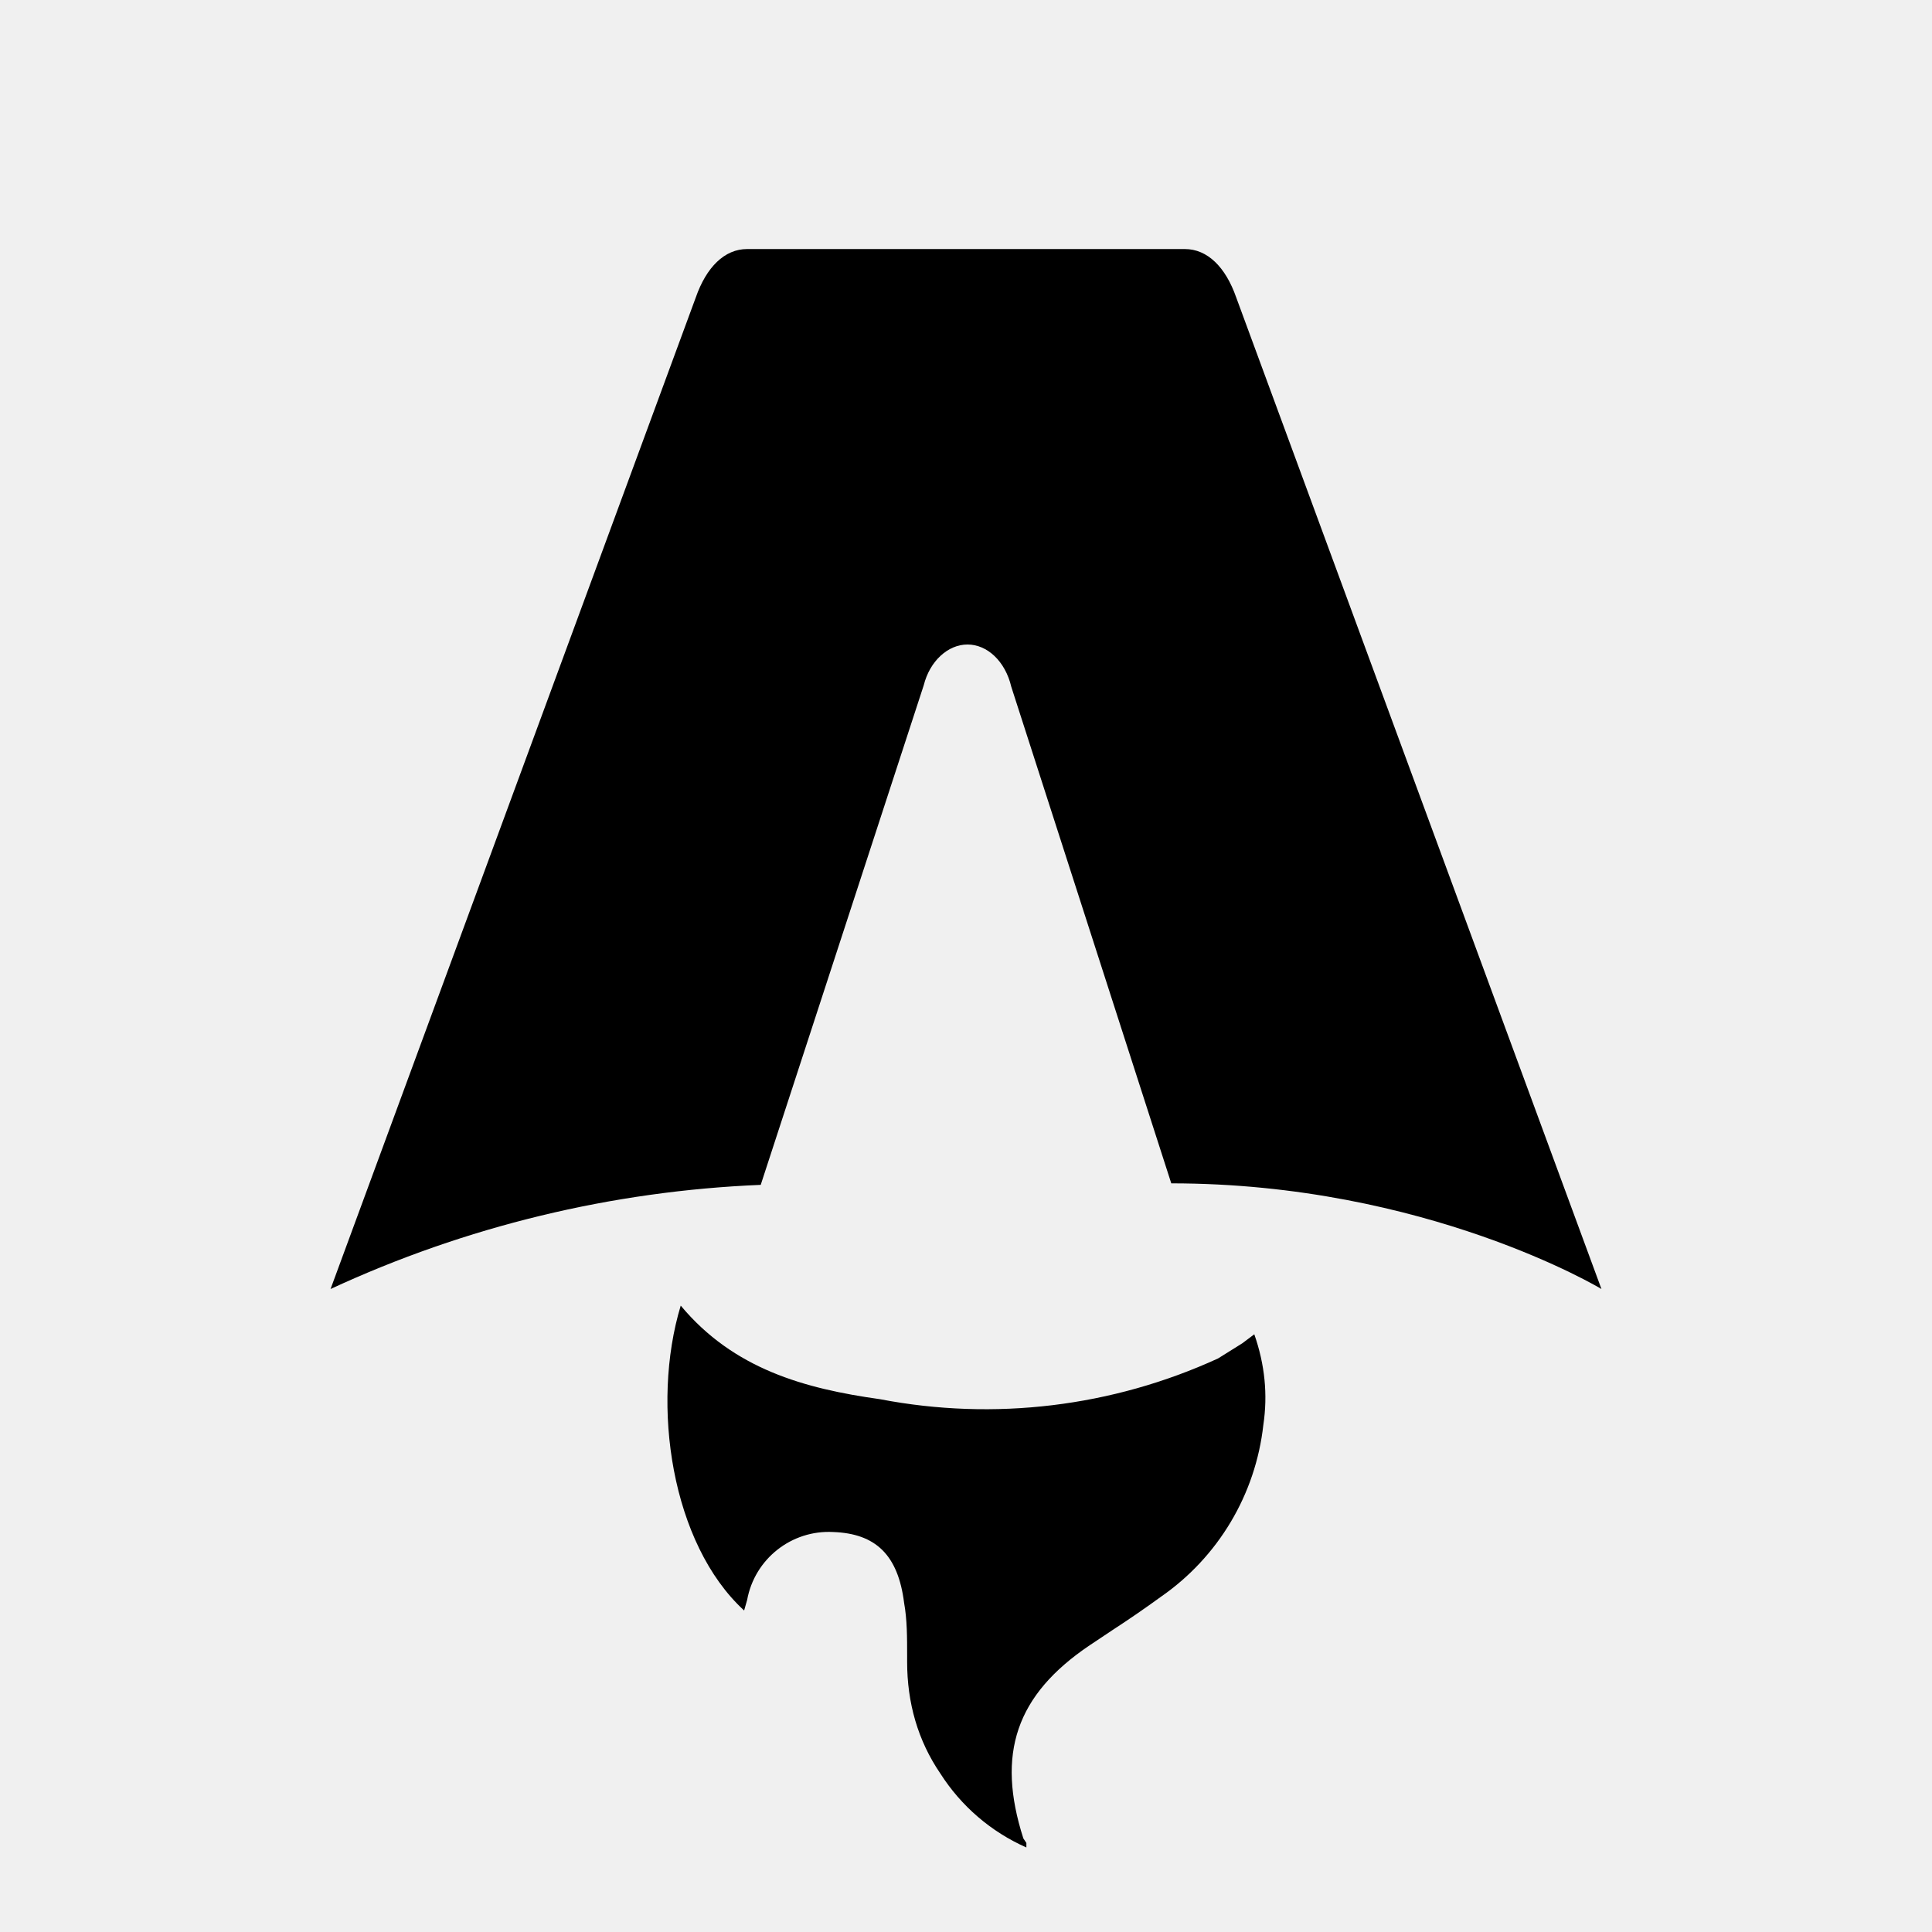
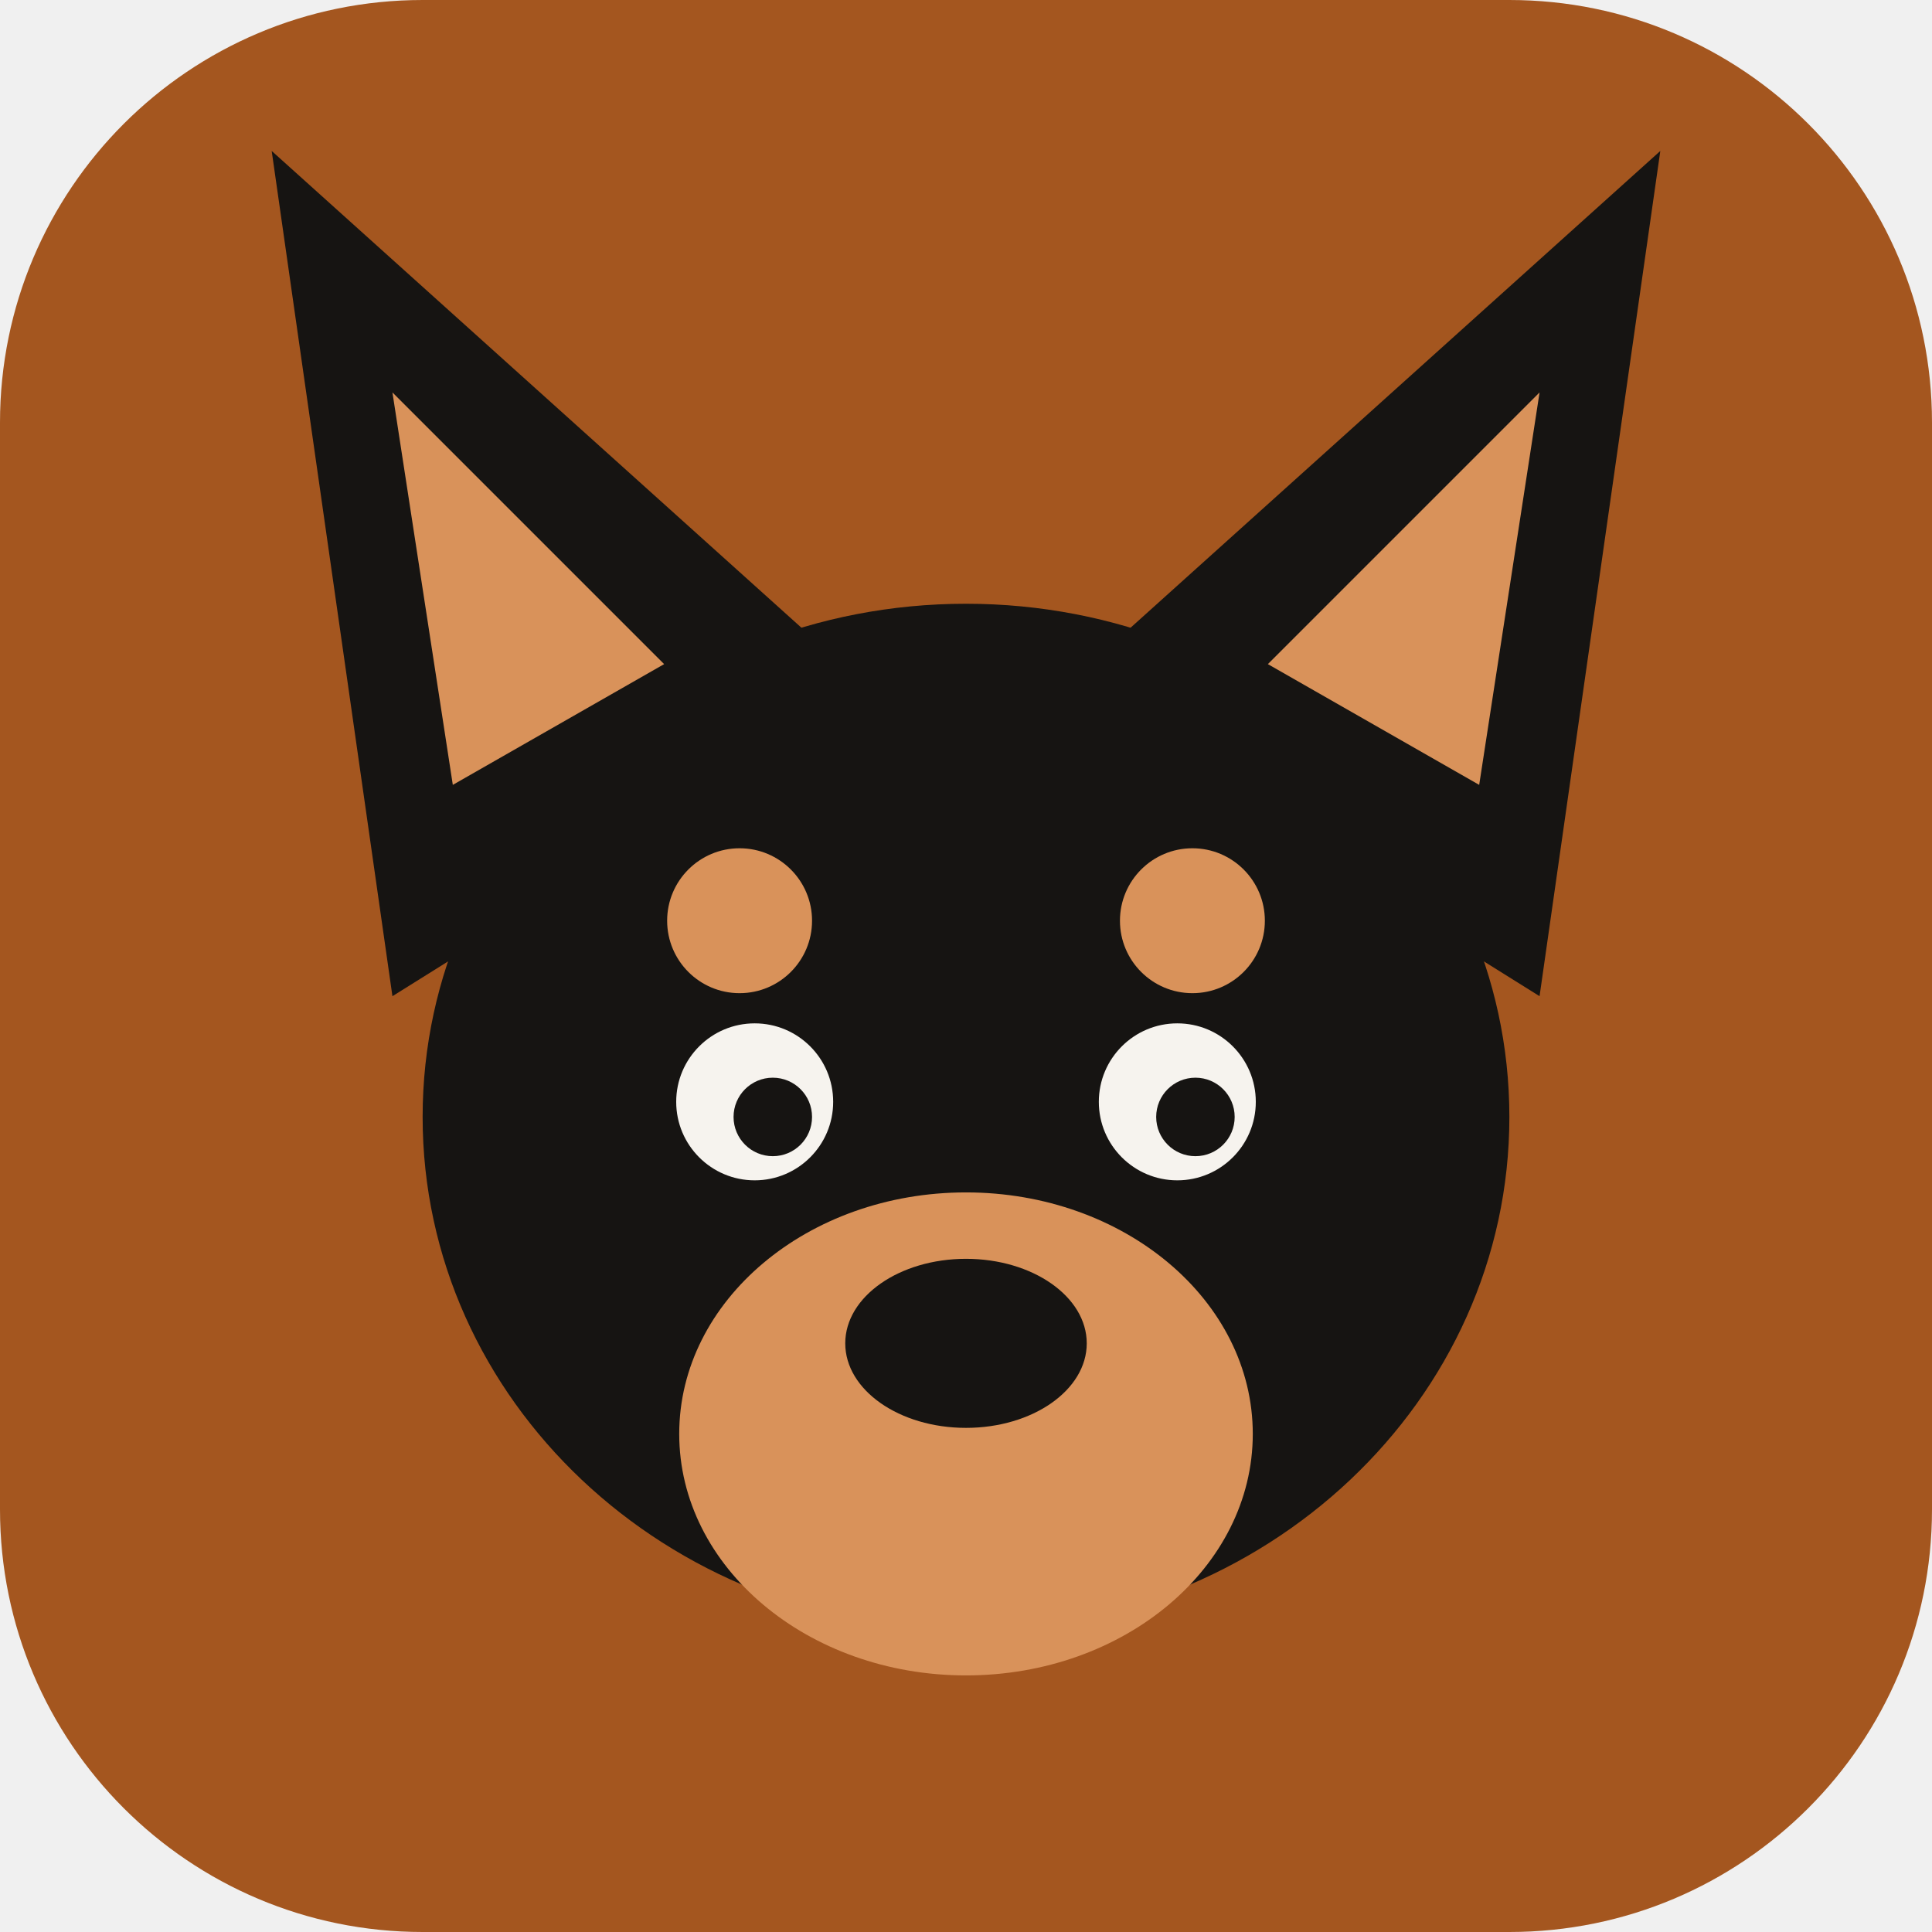
- <svg xmlns="http://www.w3.org/2000/svg" fill="none" viewBox="0 0 128 128">
-   <path d="M50.4 78.5a75.1 75.1 0 0 0-28.5 6.9l24.2-65.7c.7-2 1.9-3.2 3.4-3.2h29c1.5 0 2.7 1.2 3.4 3.2l24.2 65.7s-11.6-7-28.5-7L67 45.5c-.4-1.7-1.6-2.8-2.9-2.8-1.3 0-2.5 1.1-2.9 2.7L50.4 78.5Zm-1.1 28.2Zm-4.2-20.2c-2 6.6-.6 15.8 4.2 20.2a17.5 17.5 0 0 1 .2-.7 5.5 5.5 0 0 1 5.7-4.5c2.8.1 4.3 1.5 4.7 4.7.2 1.1.2 2.3.2 3.5v.4c0 2.7.7 5.2 2.2 7.4a13 13 0 0 0 5.7 4.9v-.3l-.2-.3c-1.8-5.6-.5-9.5 4.4-12.8l1.5-1a73 73 0 0 0 3.2-2.2 16 16 0 0 0 6.8-11.4c.3-2 .1-4-.6-6l-.8.6-1.6 1a37 37 0 0 1-22.4 2.7c-5-.7-9.7-2-13.2-6.2Z" />
-   <style>
-         path { fill: #000; }
-         @media (prefers-color-scheme: dark) {
-             path { fill: #FFF; }
-         }
-     </style>
+ <svg xmlns="http://www.w3.org/2000/svg" viewBox="0 0 64 64">
+   <rect width="64" height="64" rx="14" fill="#a4561f" />
+   <path d="M13 33 9 5l20 18Z" fill="#161412" />
+   <path d="M51 33 55 5 35 23Z" fill="#161412" />
+   <path d="M15 26 13 13l9 9Z" fill="#d9925a" />
+   <path d="M49 26 51 13l-9 9Z" fill="#d9925a" />
+   <ellipse cx="32" cy="37" rx="18" ry="17" fill="#161412" />
+   <circle cx="24.5" cy="30.5" r="2.4" fill="#d9925a" />
+   <circle cx="39.5" cy="30.5" r="2.4" fill="#d9925a" />
+   <ellipse cx="32" cy="47.5" rx="9.5" ry="8" fill="#d9925a" />
+   <circle cx="25" cy="36.5" r="2.6" fill="#f6f3ee" />
+   <circle cx="39" cy="36.5" r="2.6" fill="#f6f3ee" />
+   <circle cx="25.6" cy="37" r="1.3" fill="#161412" />
+   <circle cx="39.6" cy="37" r="1.3" fill="#161412" />
+   <ellipse cx="32" cy="44.5" rx="4" ry="2.8" fill="#161412" />
</svg>
